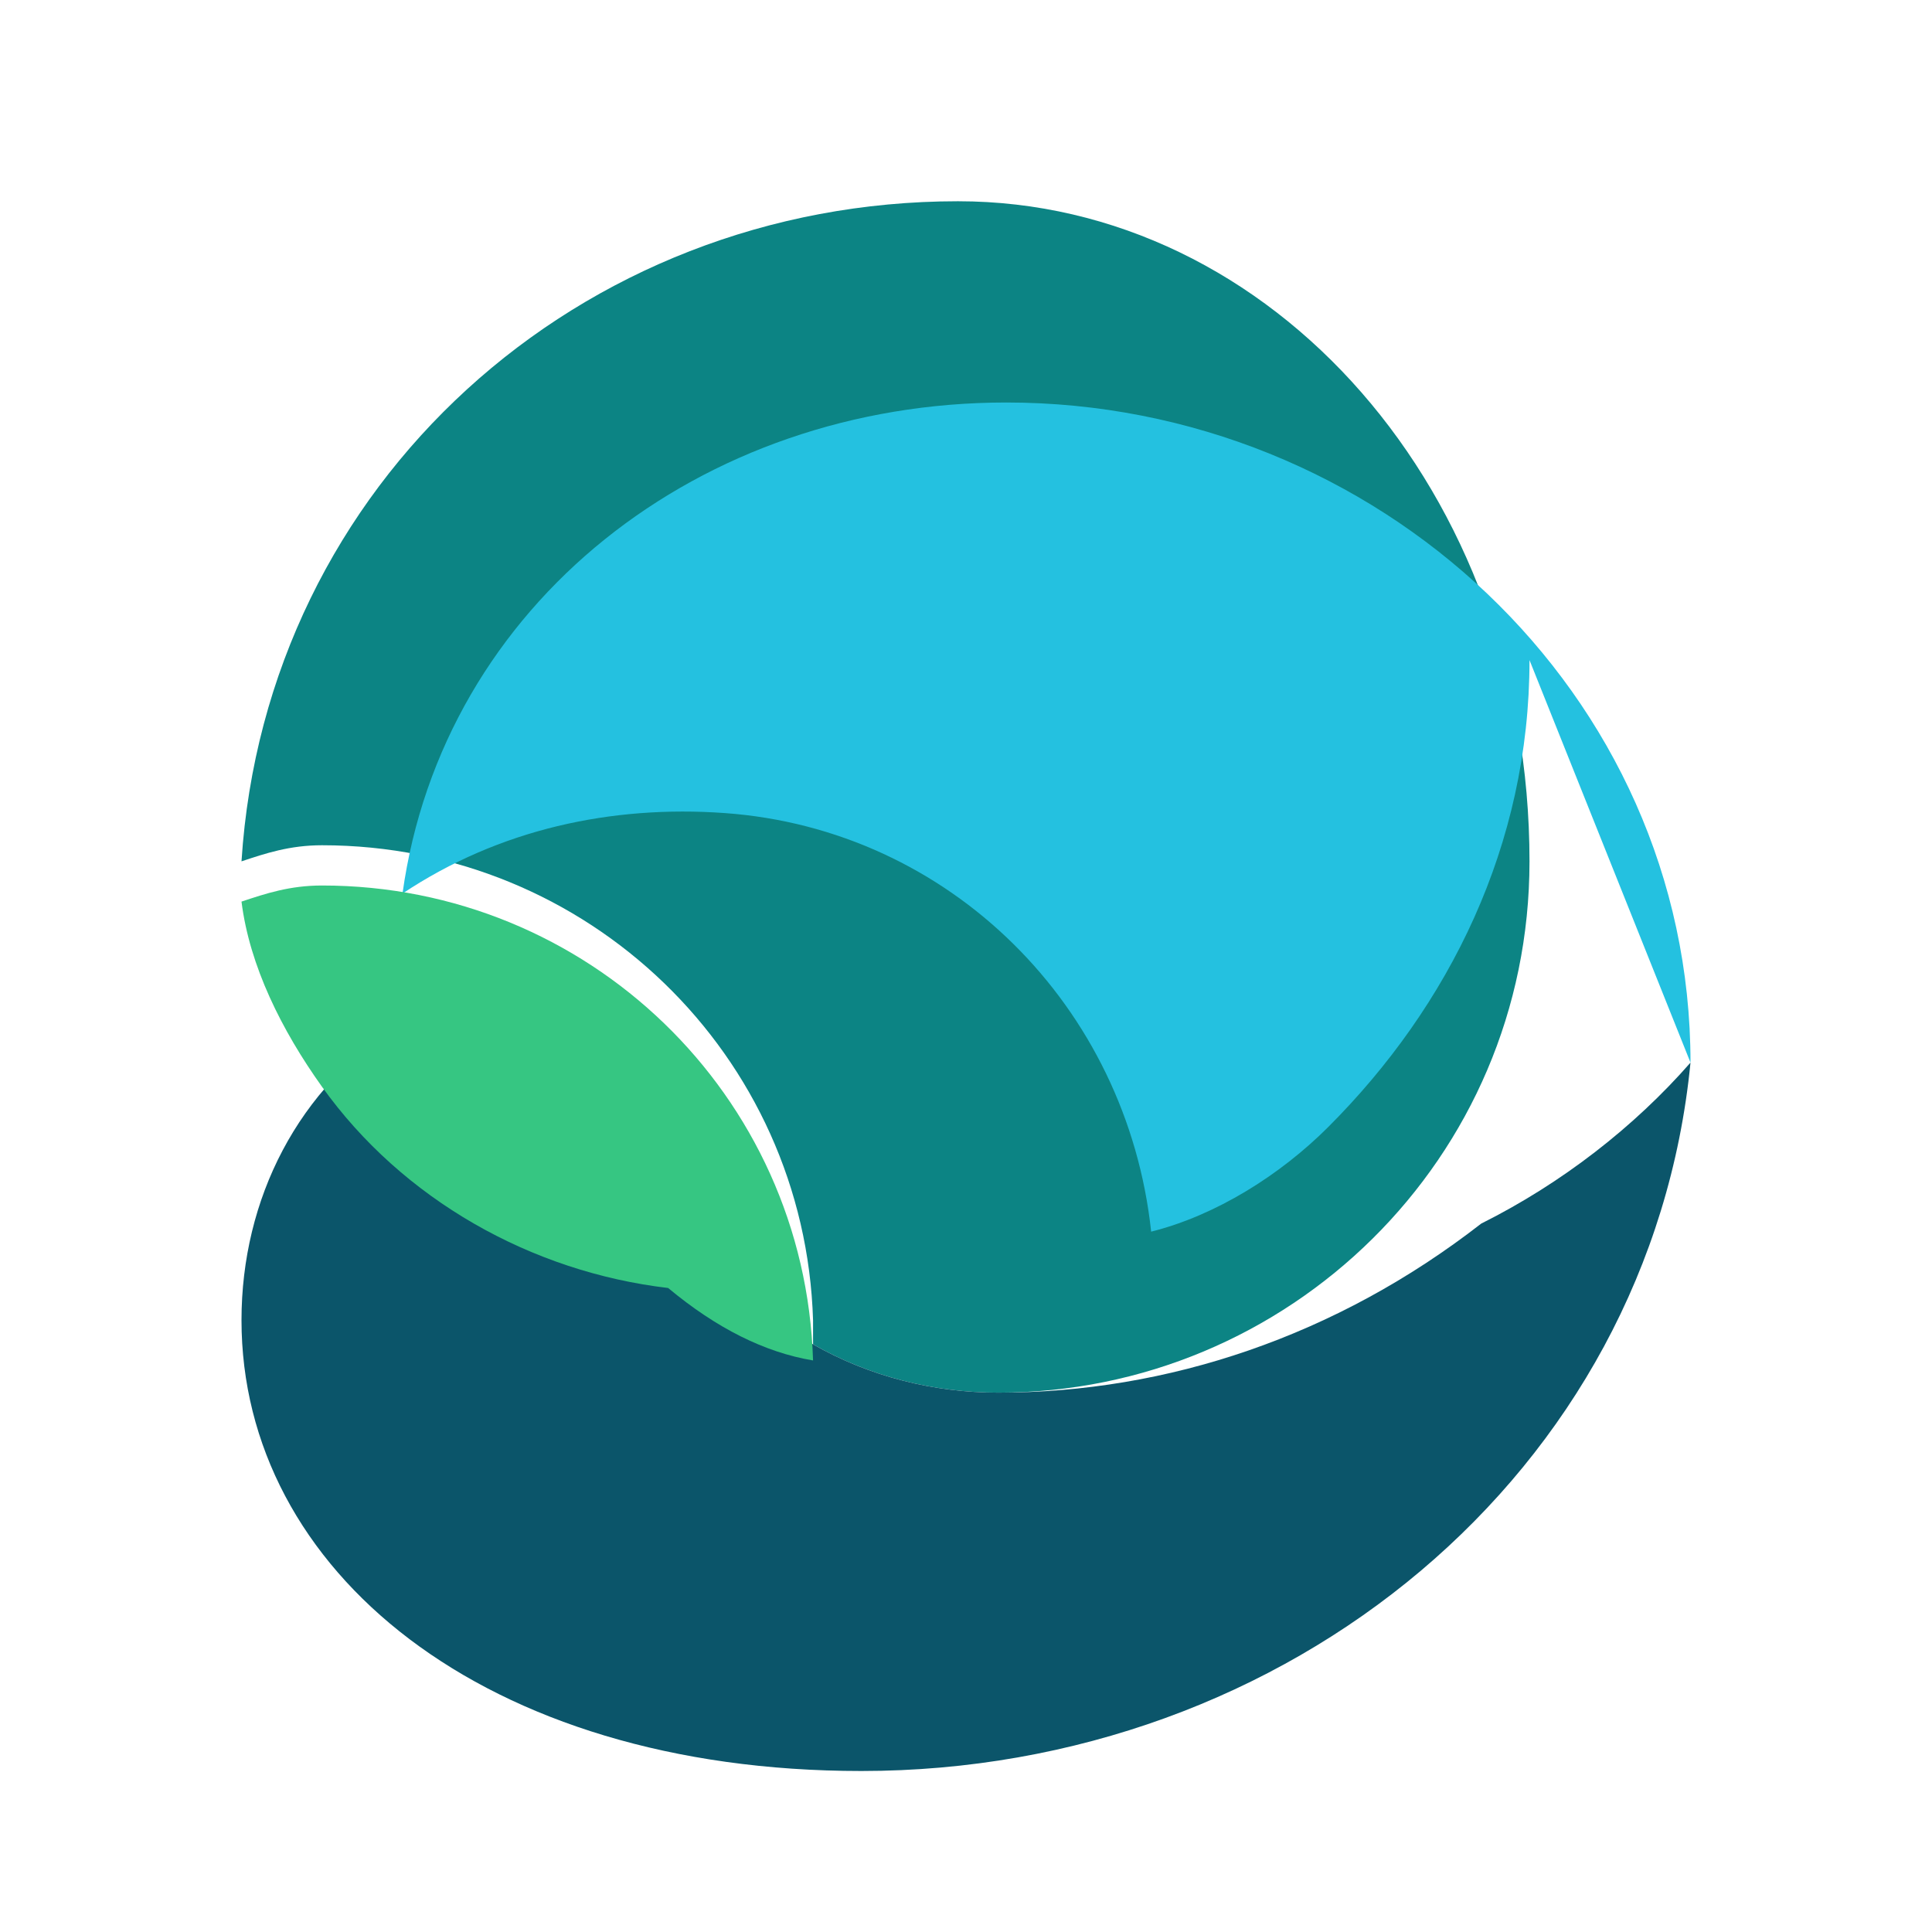
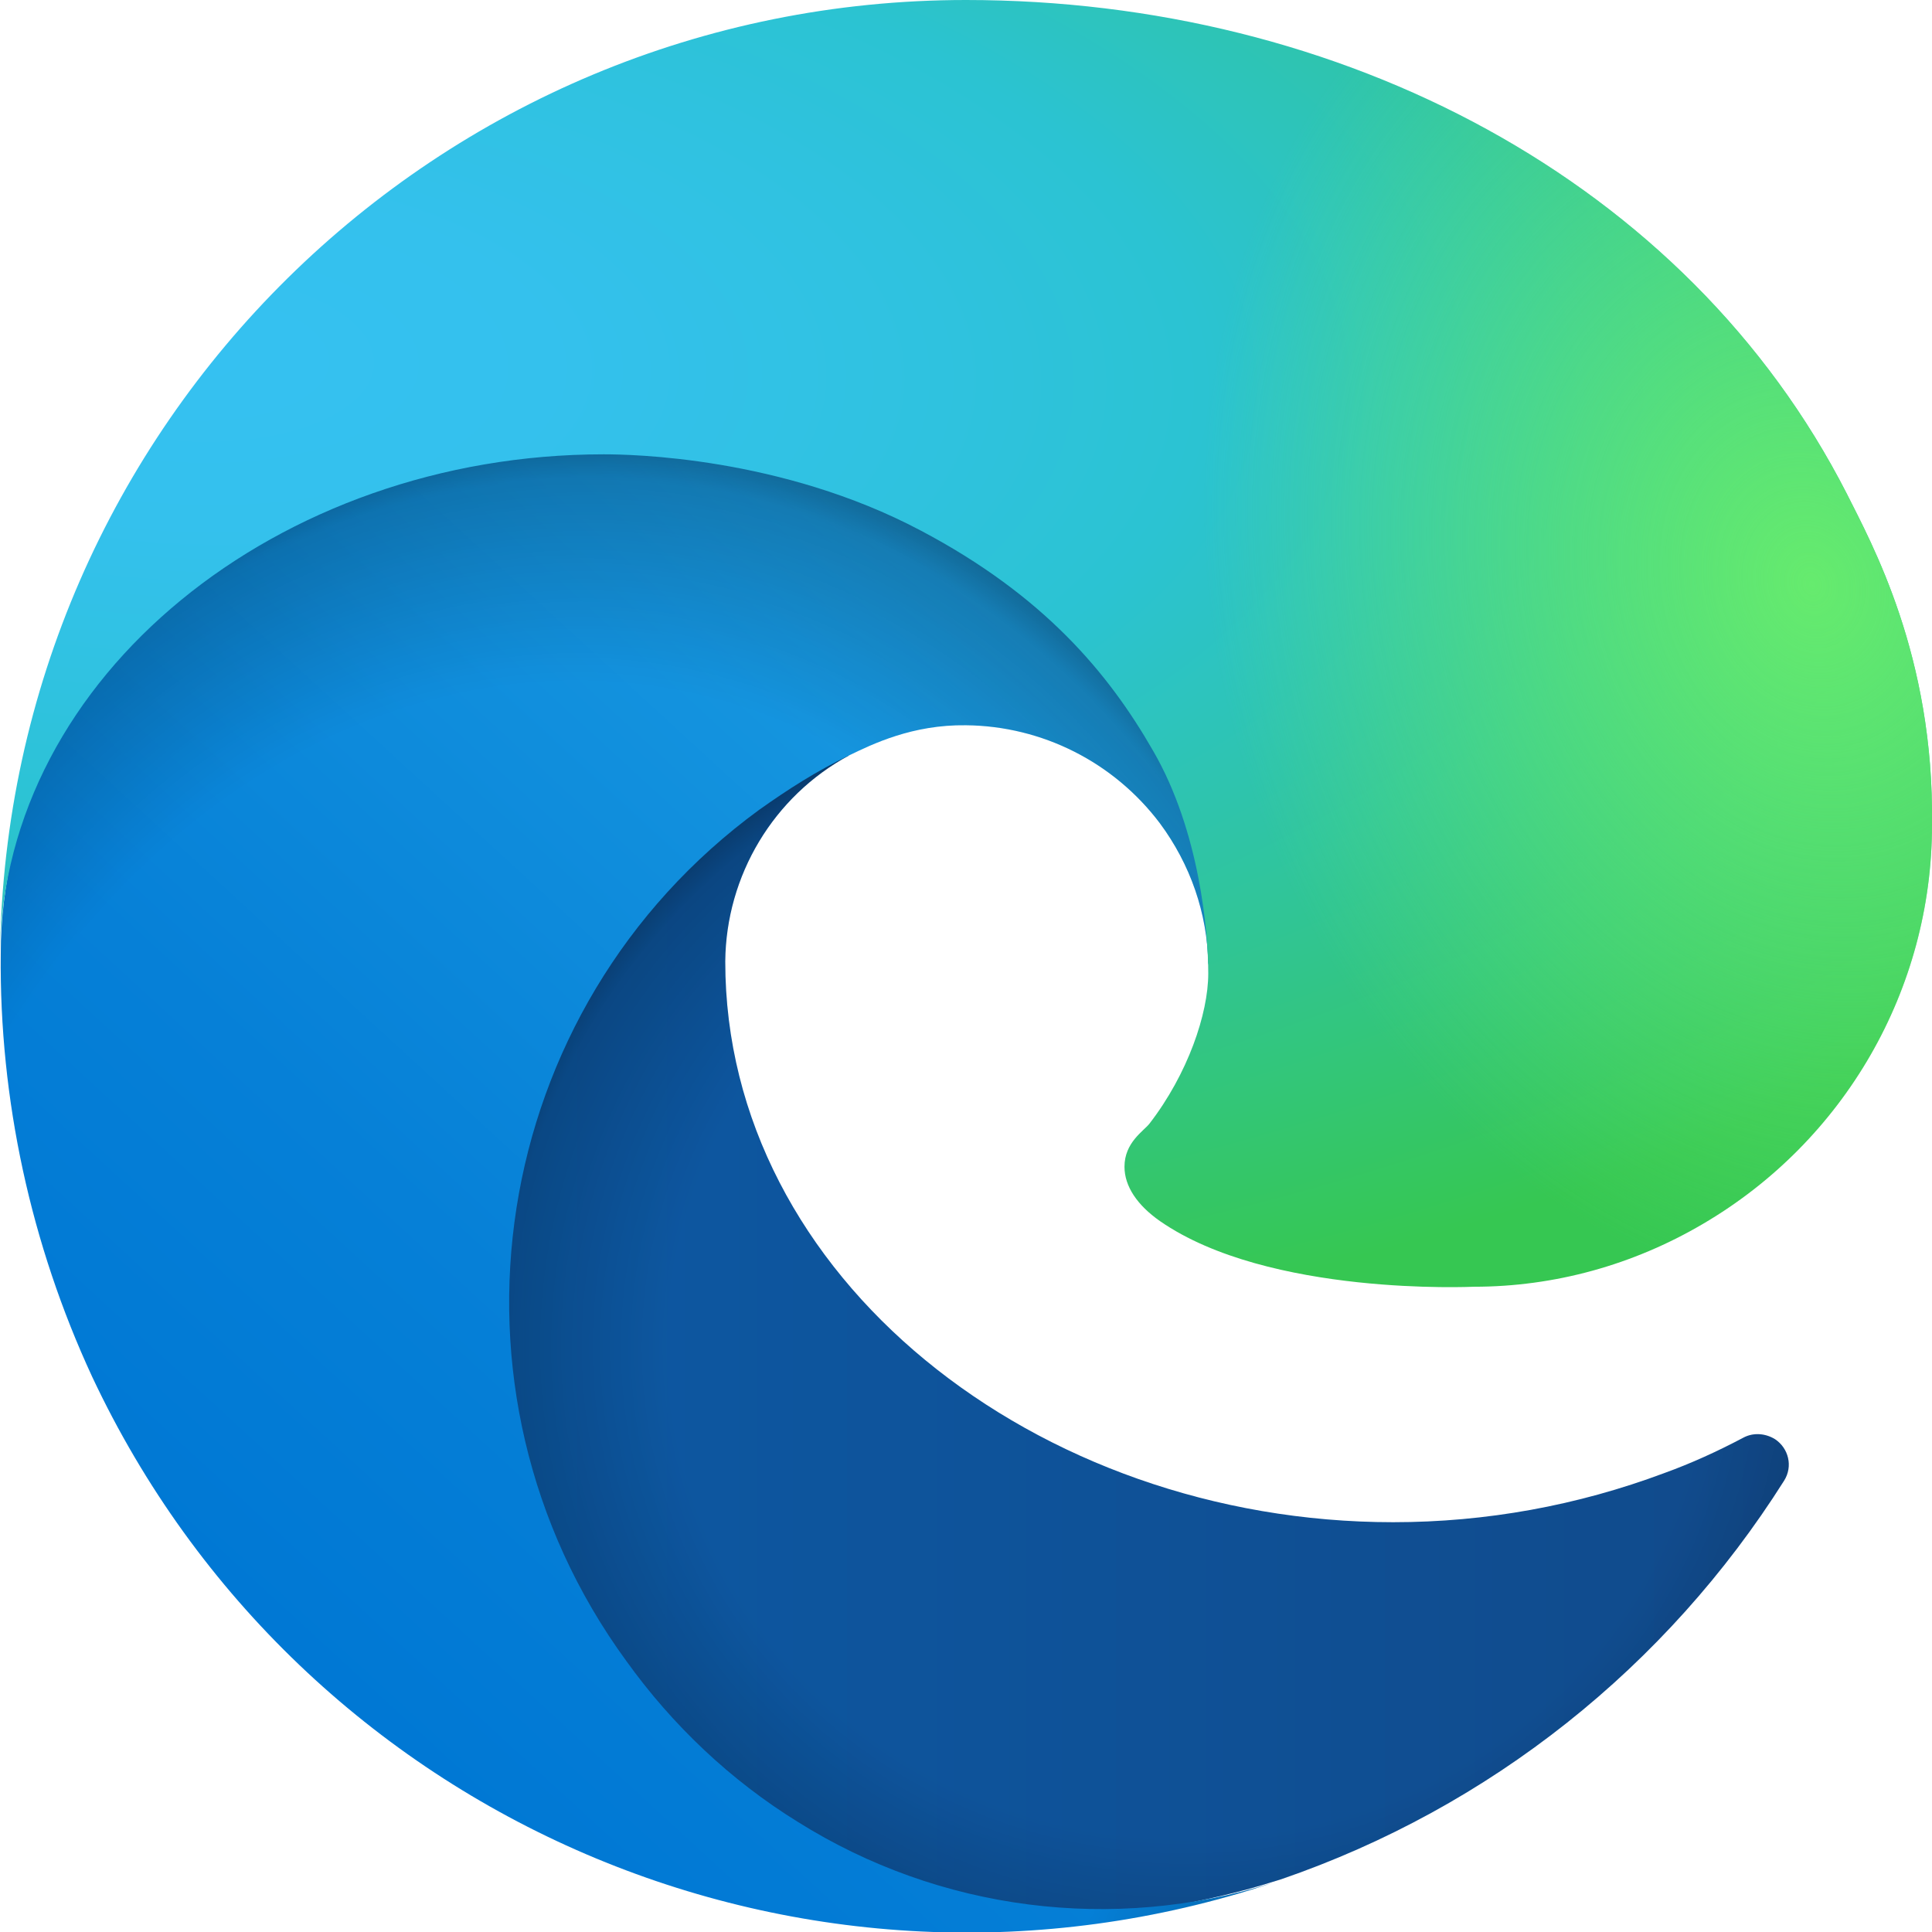
- <svg xmlns="http://www.w3.org/2000/svg" viewBox="0 0 24 24" fill="none">
-   <path fill="#0C8484" d="M11.9 2.5C7.2 2.5 3.3 6 3 10.7c.3-.1.6-.2 1-.2 3.3 0 6 2.6 6.1 5.9v.3c.7.4 1.5.6 2.3.6 3.6 0 6.6-2.9 6.6-6.6 0-4.6-3.2-8.2-7.1-8.2z" />
-   <path fill="#0B556A" d="M12.4 17.3c-.8 0-1.6-.2-2.3-.6-1.1-.7-1.8-1.9-1.9-3.2 0-.2 0-.4.1-.6C7.5 12.3 6.3 12 5 12.7c-1.3.8-2 2.2-2 3.7C3 19.5 6 22 10.7 22c5.3 0 9.8-3.7 10.3-8.8-.7.8-1.6 1.5-2.6 2-1.8 1.4-3.9 2.1-6 2.1z" />
-   <path fill="#24C1E0" d="M21 13.2C21 8.6 17.1 5 12.5 5c-3.8 0-7 2.5-7.5 6.1 1.2-.8 2.6-1.1 4-1 2.8.2 5 2.4 5.3 5.2.8-.2 1.6-.7 2.2-1.3 1.5-1.5 2.5-3.5 2.5-5.8" />
-   <path fill="#36C682" d="M10.1 16.9c-.1-3.3-2.8-5.9-6.1-5.9-.4 0-.7.1-1 .2C3.1 12 3.5 12.8 4 13.5c1 1.4 2.6 2.3 4.3 2.5.6.5 1.2.8 1.8.9z" />
+ <svg xmlns="http://www.w3.org/2000/svg" width="256px" height="256px" viewBox="0 0 256 256" version="1.1">
+   <defs>
+     <linearGradient id="linearGradient-1" gradientUnits="userSpaceOnUse" x1="63.334" y1="757.83" x2="241.617" y2="757.83" gradientTransform="matrix(1 0 0 1 -4.63 -580.8098)">
+       <stop offset="0" style="stop-color:#0C59A4" />
+       <stop offset="1" style="stop-color:#114A8B" />
+     </linearGradient>
+     <radialGradient id="radialGradient-1" cx="161.83" cy="788.401" r="95.38" gradientTransform="matrix(0.9999 0 0 0.9498 -4.6217 -570.3868)" gradientUnits="userSpaceOnUse">
+       <stop offset="0.72" style="stop-color:#000000;stop-opacity:0" />
+       <stop offset="0.95" style="stop-color:#000000;stop-opacity:0.53" />
+       <stop offset="1" style="stop-color:#000000" />
+     </radialGradient>
+     <linearGradient id="linearGradient-2" gradientUnits="userSpaceOnUse" x1="157.401" y1="680.556" x2="46.028" y2="801.868" gradientTransform="matrix(1 0 0 1 -4.63 -580.8098)">
+       <stop offset="0" style="stop-color:#1B9DE2" />
+       <stop offset="0.16" style="stop-color:#1595DF" />
+       <stop offset="0.67" style="stop-color:#0680D7" />
+       <stop offset="1" style="stop-color:#0078D4" />
+     </linearGradient>
+     <radialGradient id="radialGradient-2" cx="-773.636" cy="746.715" r="143.24" gradientTransform="matrix(0.15 -0.9898 0.8 0.12 -410.7182 -656.3412)" gradientUnits="userSpaceOnUse">
+       <stop offset="0.76" style="stop-color:#000000;stop-opacity:0" />
+       <stop offset="0.95" style="stop-color:#000000;stop-opacity:0.5" />
+       <stop offset="1" style="stop-color:#000000" />
+     </radialGradient>
+     <radialGradient id="radialGradient-3" cx="230.593" cy="-106.038" r="202.43" gradientTransform="matrix(-3.999750e-02 0.9998 -2.1299 -7.998414e-02 -190.7749 -191.6354)" gradientUnits="userSpaceOnUse">
+       <stop offset="0" style="stop-color:#35C1F1" />
+       <stop offset="0.11" style="stop-color:#34C1ED" />
+       <stop offset="0.23" style="stop-color:#2FC2DF" />
+       <stop offset="0.31" style="stop-color:#2BC3D2" />
+       <stop offset="0.67" style="stop-color:#36C752" />
+     </radialGradient>
+     <radialGradient id="radialGradient-4" cx="536.357" cy="-117.703" r="97.34" gradientTransform="matrix(0.28 0.9598 -0.78 0.23 -1.9279 -410.3179)" gradientUnits="userSpaceOnUse">
+       <stop offset="0" style="stop-color:#66EB6E" />
+       <stop offset="1" style="stop-color:#66EB6E;stop-opacity:0" />
+     </radialGradient>
+   </defs>
+   <g>
+     <path fill="url(#linearGradient-1)" d="M231,190.5c-3.4,1.8-6.9,3.4-10.5,4.7c-11.5,4.3-23.6,6.5-35.9,6.5c-47.3,0-88.5-32.5-88.5-74.3 c0.1-11.4,6.4-21.9,16.4-27.3c-42.8,1.8-53.8,46.4-53.8,72.5c0,73.9,68.1,81.4,82.8,81.4c7.9,0,19.8-2.3,27-4.6l1.3-0.4 c27.6-9.5,51-28.1,66.6-52.8c1.2-1.9,0.6-4.3-1.2-5.5C233.9,189.9,232.3,189.8,231,190.5z" />
+     <path opacity="0.35" fill="url(#radialGradient-1)" enable-background="new    " d="M231,190.5c-3.4,1.8-6.9,3.4-10.5,4.7 c-11.5,4.3-23.6,6.5-35.9,6.5c-47.3,0-88.5-32.5-88.5-74.3c0.1-11.4,6.4-21.9,16.4-27.3c-42.8,1.8-53.8,46.4-53.8,72.5 c0,73.9,68.1,81.4,82.8,81.4c7.9,0,19.8-2.3,27-4.6l1.3-0.4c27.6-9.5,51-28.1,66.6-52.8c1.2-1.9,0.6-4.3-1.2-5.5 C233.9,189.9,232.3,189.8,231,190.5z" />
+     <path fill="url(#linearGradient-2)" d="M105.7,241.4c-8.9-5.5-16.6-12.8-22.7-21.3c-26.3-36-18.4-86.5,17.6-112.8c3.8-2.7,7.7-5.2,11.9-7.2 c3.1-1.5,8.4-4.1,15.5-4c10.1,0.1,19.6,4.9,25.7,13c4,5.4,6.3,11.9,6.4,18.7c0-0.2,24.5-79.6-80-79.6c-43.9,0-80,41.7-80,78.2 c-0.2,19.3,4,38.5,12.1,56c27.6,58.8,94.8,87.6,156.4,67.1C147.5,256.1,124.5,253.2,105.7,241.4L105.7,241.4z" />
+     <path opacity="0.41" fill="url(#radialGradient-2)" enable-background="new    " d="M105.7,241.4c-8.9-5.5-16.6-12.8-22.7-21.3 c-26.3-36-18.4-86.5,17.6-112.8c3.8-2.7,7.7-5.2,11.9-7.2c3.1-1.5,8.4-4.1,15.5-4c10.1,0.1,19.6,4.9,25.7,13 c4,5.4,6.3,11.9,6.4,18.7c0-0.2,24.5-79.6-80-79.6c-43.9,0-80,41.7-80,78.2c-0.2,19.3,4,38.5,12.1,56 c27.6,58.8,94.8,87.6,156.4,67.1C147.5,256.1,124.5,253.2,105.7,241.4L105.7,241.4z" />
+     <path fill="url(#radialGradient-3)" d="M152.3,148.9c-0.8,1-3.3,2.5-3.3,5.7c0,2.6,1.7,5.1,4.7,7.2c14.4,10,41.5,8.7,41.6,8.7 c10.7,0,21.1-2.9,30.3-8.3c18.8-11,30.4-31.1,30.4-52.9c0.3-22.4-8-37.3-11.3-43.9C223.5,23.9,177.7,0,128,0C58,0,1,56.2,0,126.2 c0.5-36.5,36.8-66,80-66c3.5,0,23.5,0.3,42,10.1c16.3,8.6,24.9,18.9,30.8,29.2c6.2,10.7,7.3,24.1,7.3,29.5 C160.1,134.3,157.4,142.3,152.3,148.9z" />
+     <path fill="url(#radialGradient-4)" d="M152.3,148.9c-0.8,1-3.3,2.5-3.3,5.7c0,2.6,1.7,5.1,4.7,7.2c14.4,10,41.5,8.7,41.6,8.7 c10.7,0,21.1-2.9,30.3-8.3c18.8-11,30.4-31.1,30.4-52.9c0.3-22.4-8-37.3-11.3-43.9C223.5,23.9,177.7,0,128,0C58,0,1,56.2,0,126.2 c0.5-36.5,36.8-66,80-66c3.5,0,23.5,0.3,42,10.1c16.3,8.6,24.9,18.9,30.8,29.2c6.2,10.7,7.3,24.1,7.3,29.5 C160.1,134.3,157.4,142.3,152.3,148.9z" />
+   </g>
</svg>
